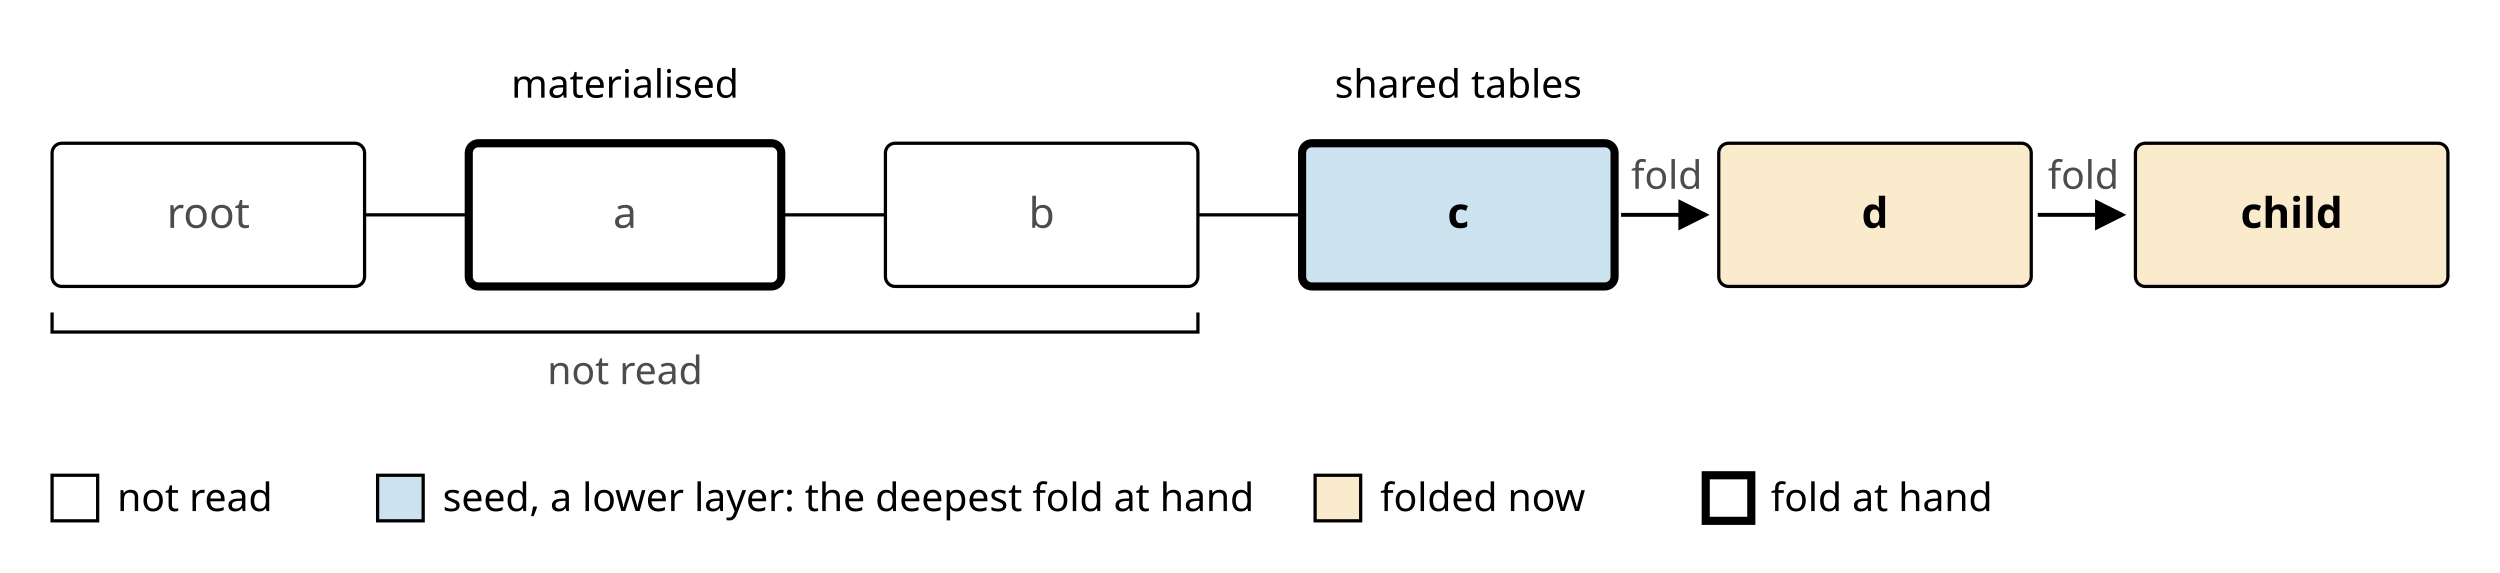
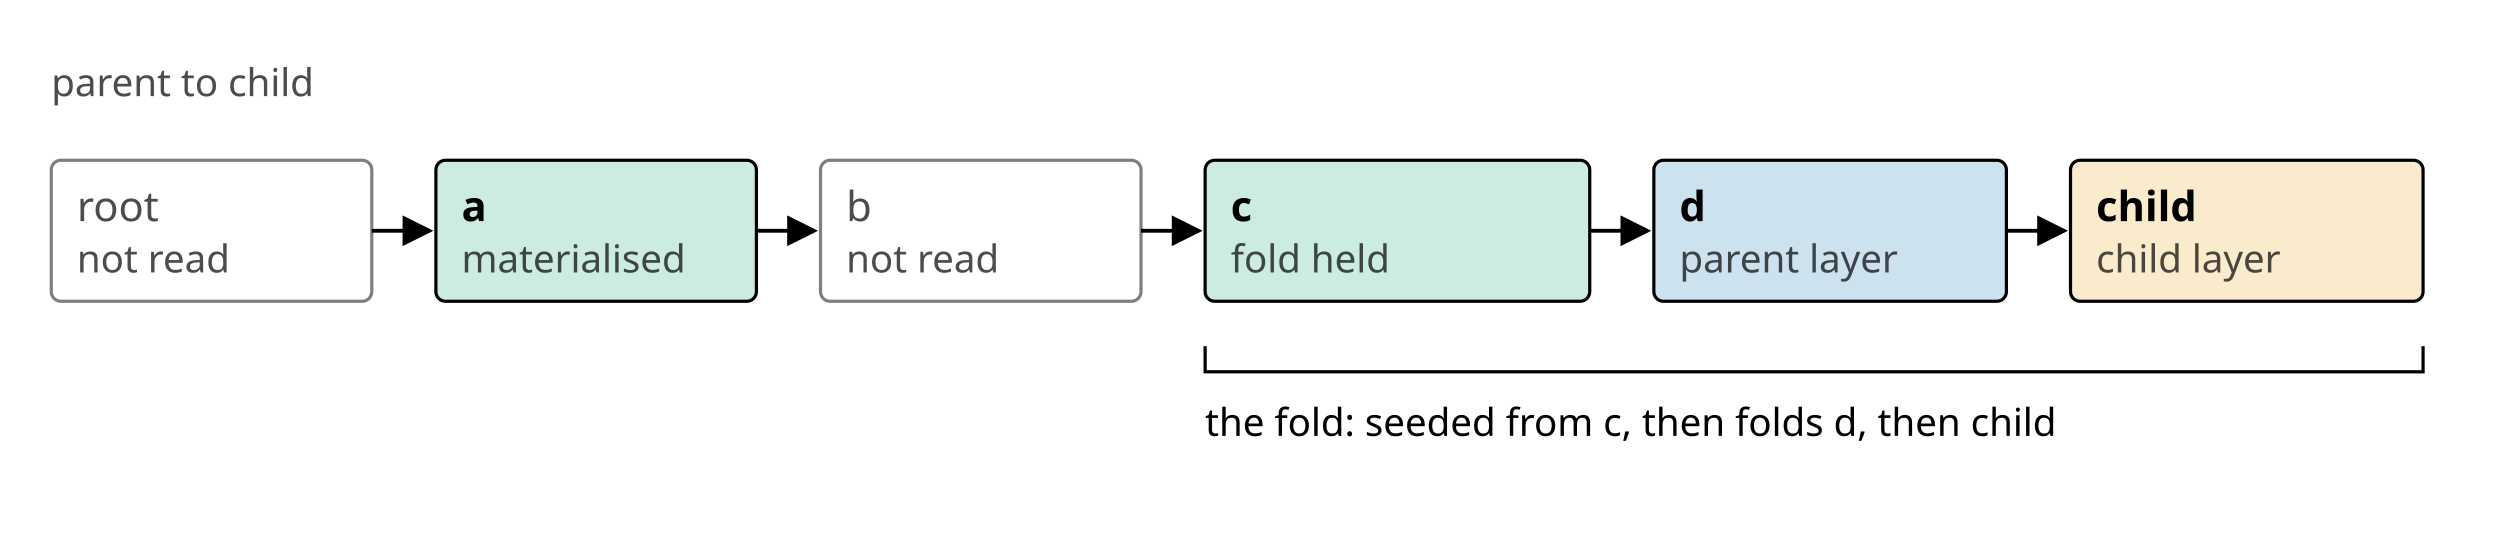
- <svg xmlns="http://www.w3.org/2000/svg" viewBox="0 0 768 176" width="768" height="176" style="max-width: 100%; height: auto" role="img" aria-labelledby="rn-t rn-d" font-family="ui-sans-serif, system-ui, sans-serif" font-size="13">
+ <svg xmlns="http://www.w3.org/2000/svg" viewBox="0 0 780 170" width="780" height="170" style="max-width: 100%; height: auto" role="img" aria-labelledby="rn-t rn-d" font-family="ui-sans-serif, system-ui, sans-serif" font-size="13">
  <defs>
    <marker id="rn-arrow" viewBox="0 0 8 8" refX="7" refY="4" markerWidth="8" markerHeight="8" orient="auto">
      <path d="M0,0 L8,4 L0,8 z" fill="currentColor" />
    </marker>
+     <pattern id="rn-hatch" width="8" height="8" patternUnits="userSpaceOnUse" patternTransform="rotate(45)">
+       <line x1="0" y1="0" x2="0" y2="8" stroke="#D55E00" stroke-opacity="0.65" stroke-width="3.5" />
+     </pattern>
  </defs>
  <g stroke="none">
-     <rect x="400" y="44" width="96" height="44" rx="3" fill="#0072B2" fill-opacity="0.2" />
-     <rect x="528" y="44" width="96" height="44" rx="3" fill="#E69F00" fill-opacity="0.2" />
-     <rect x="656" y="44" width="96" height="44" rx="3" fill="#E69F00" fill-opacity="0.2" />
-     <rect x="116" y="146" width="14" height="14" fill="#0072B2" fill-opacity="0.2" />
-     <rect x="404" y="146" width="14" height="14" fill="#E69F00" fill-opacity="0.2" />
+     <rect x="136" y="50" width="100" height="44" rx="3" fill="#009E73" fill-opacity="0.2" />
+     <rect x="376" y="50" width="120" height="44" rx="3" fill="#009E73" fill-opacity="0.2" />
+     <rect x="516" y="50" width="110" height="44" rx="3" fill="#0072B2" fill-opacity="0.2" />
+     <rect x="646" y="50" width="110" height="44" rx="3" fill="#E69F00" fill-opacity="0.2" />
  </g>
  <g fill="currentColor">
-     <text x="64.0" y="70.0" text-anchor="middle" fill-opacity="0.7">root</text>
-     <text x="192.0" y="70.0" text-anchor="middle" fill-opacity="0.7">a</text>
-     <text x="320.0" y="70.0" text-anchor="middle" fill-opacity="0.7">b</text>
-     <text x="448.0" y="70.0" text-anchor="middle" font-weight="bold">c</text>
-     <text x="576.0" y="70.0" text-anchor="middle" font-weight="bold">d</text>
-     <text x="704.0" y="70.0" text-anchor="middle" font-weight="bold">child</text>
+     <text x="24" y="69.0" fill-opacity="0.7">root</text>
+     <text x="24" y="85.0" fill-opacity="0.7" font-size="12">not read</text>
+     <text x="144" y="69.0" font-weight="bold">a</text>
+     <text x="144" y="85.0" fill-opacity="0.7" font-size="12">materialised</text>
+     <text x="264" y="69.0" fill-opacity="0.7">b</text>
+     <text x="264" y="85.0" fill-opacity="0.7" font-size="12">not read</text>
+     <text x="384" y="69.0" font-weight="bold">c</text>
+     <text x="384" y="85.0" fill-opacity="0.7" font-size="12">fold held</text>
+     <text x="524" y="69.0" font-weight="bold">d</text>
+     <text x="524" y="85.0" fill-opacity="0.7" font-size="12">parent layer</text>
+     <text x="654" y="69.0" font-weight="bold">child</text>
+     <text x="654" y="85.0" fill-opacity="0.7" font-size="12">child layer</text>
+     <text x="376" y="136" font-size="12">the fold: seeded from c, then folds d, then child</text>
+     <text x="16" y="30" fill-opacity="0.7" font-size="12">parent to child</text>
  </g>
  <g fill="none" stroke="currentColor" stroke-width="1">
-     <rect x="16" y="44" width="96" height="44" rx="3" />
-     <rect x="144" y="44" width="96" height="44" rx="3" stroke-width="2.5" />
-     <path d="M112,66 H144" />
-     <rect x="272" y="44" width="96" height="44" rx="3" />
-     <path d="M240,66 H272" />
-     <rect x="400" y="44" width="96" height="44" rx="3" stroke-width="2.5" />
-     <path d="M368,66 H400" />
-     <rect x="528" y="44" width="96" height="44" rx="3" />
-     <rect x="656" y="44" width="96" height="44" rx="3" />
-     <path d="M16,96 V102 H368 V96" />
-     <rect x="16" y="146" width="14" height="14" />
-     <rect x="116" y="146" width="14" height="14" />
-     <rect x="404" y="146" width="14" height="14" />
-     <rect x="524" y="146" width="14" height="14" stroke-width="2.5" />
+     <rect x="16" y="50" width="100" height="44" rx="3" stroke-opacity="0.5" />
+     <rect x="136" y="50" width="100" height="44" rx="3" />
+     <rect x="256" y="50" width="100" height="44" rx="3" stroke-opacity="0.5" />
+     <rect x="376" y="50" width="120" height="44" rx="3" />
+     <rect x="516" y="50" width="110" height="44" rx="3" />
+     <rect x="646" y="50" width="110" height="44" rx="3" />
+     <path d="M376,108 V116 H756 V108" />
  </g>
  <g stroke="currentColor" fill="none" stroke-width="1.2" marker-end="url(#rn-arrow)">
-     <path d="M498,66 H524" />
-     <path d="M626,66 H652" />
-   </g>
-   <g fill="currentColor">
-     <text x="512" y="58" font-size="12" fill-opacity="0.7" text-anchor="middle">fold</text>
-     <text x="640" y="58" font-size="12" fill-opacity="0.7" text-anchor="middle">fold</text>
-     <text x="192" y="30" font-size="12" text-anchor="middle">materialised</text>
-     <text x="448" y="30" font-size="12" text-anchor="middle">shared tables</text>
-     <text x="192" y="118" font-size="12" fill-opacity="0.7" text-anchor="middle">not read</text>
-     <text x="36" y="157" font-size="12">not read</text>
-     <text x="136" y="157" font-size="12">seed, a lower layer: the deepest fold at hand</text>
-     <text x="424" y="157" font-size="12">folded now</text>
-     <text x="544" y="157" font-size="12">fold at hand</text>
+     <path d="M116,72 L134,72" />
+     <path d="M236,72 L254,72" />
+     <path d="M356,72 L374,72" />
+     <path d="M496,72 L514,72" />
+     <path d="M626,72 L644,72" />
  </g>
</svg>
